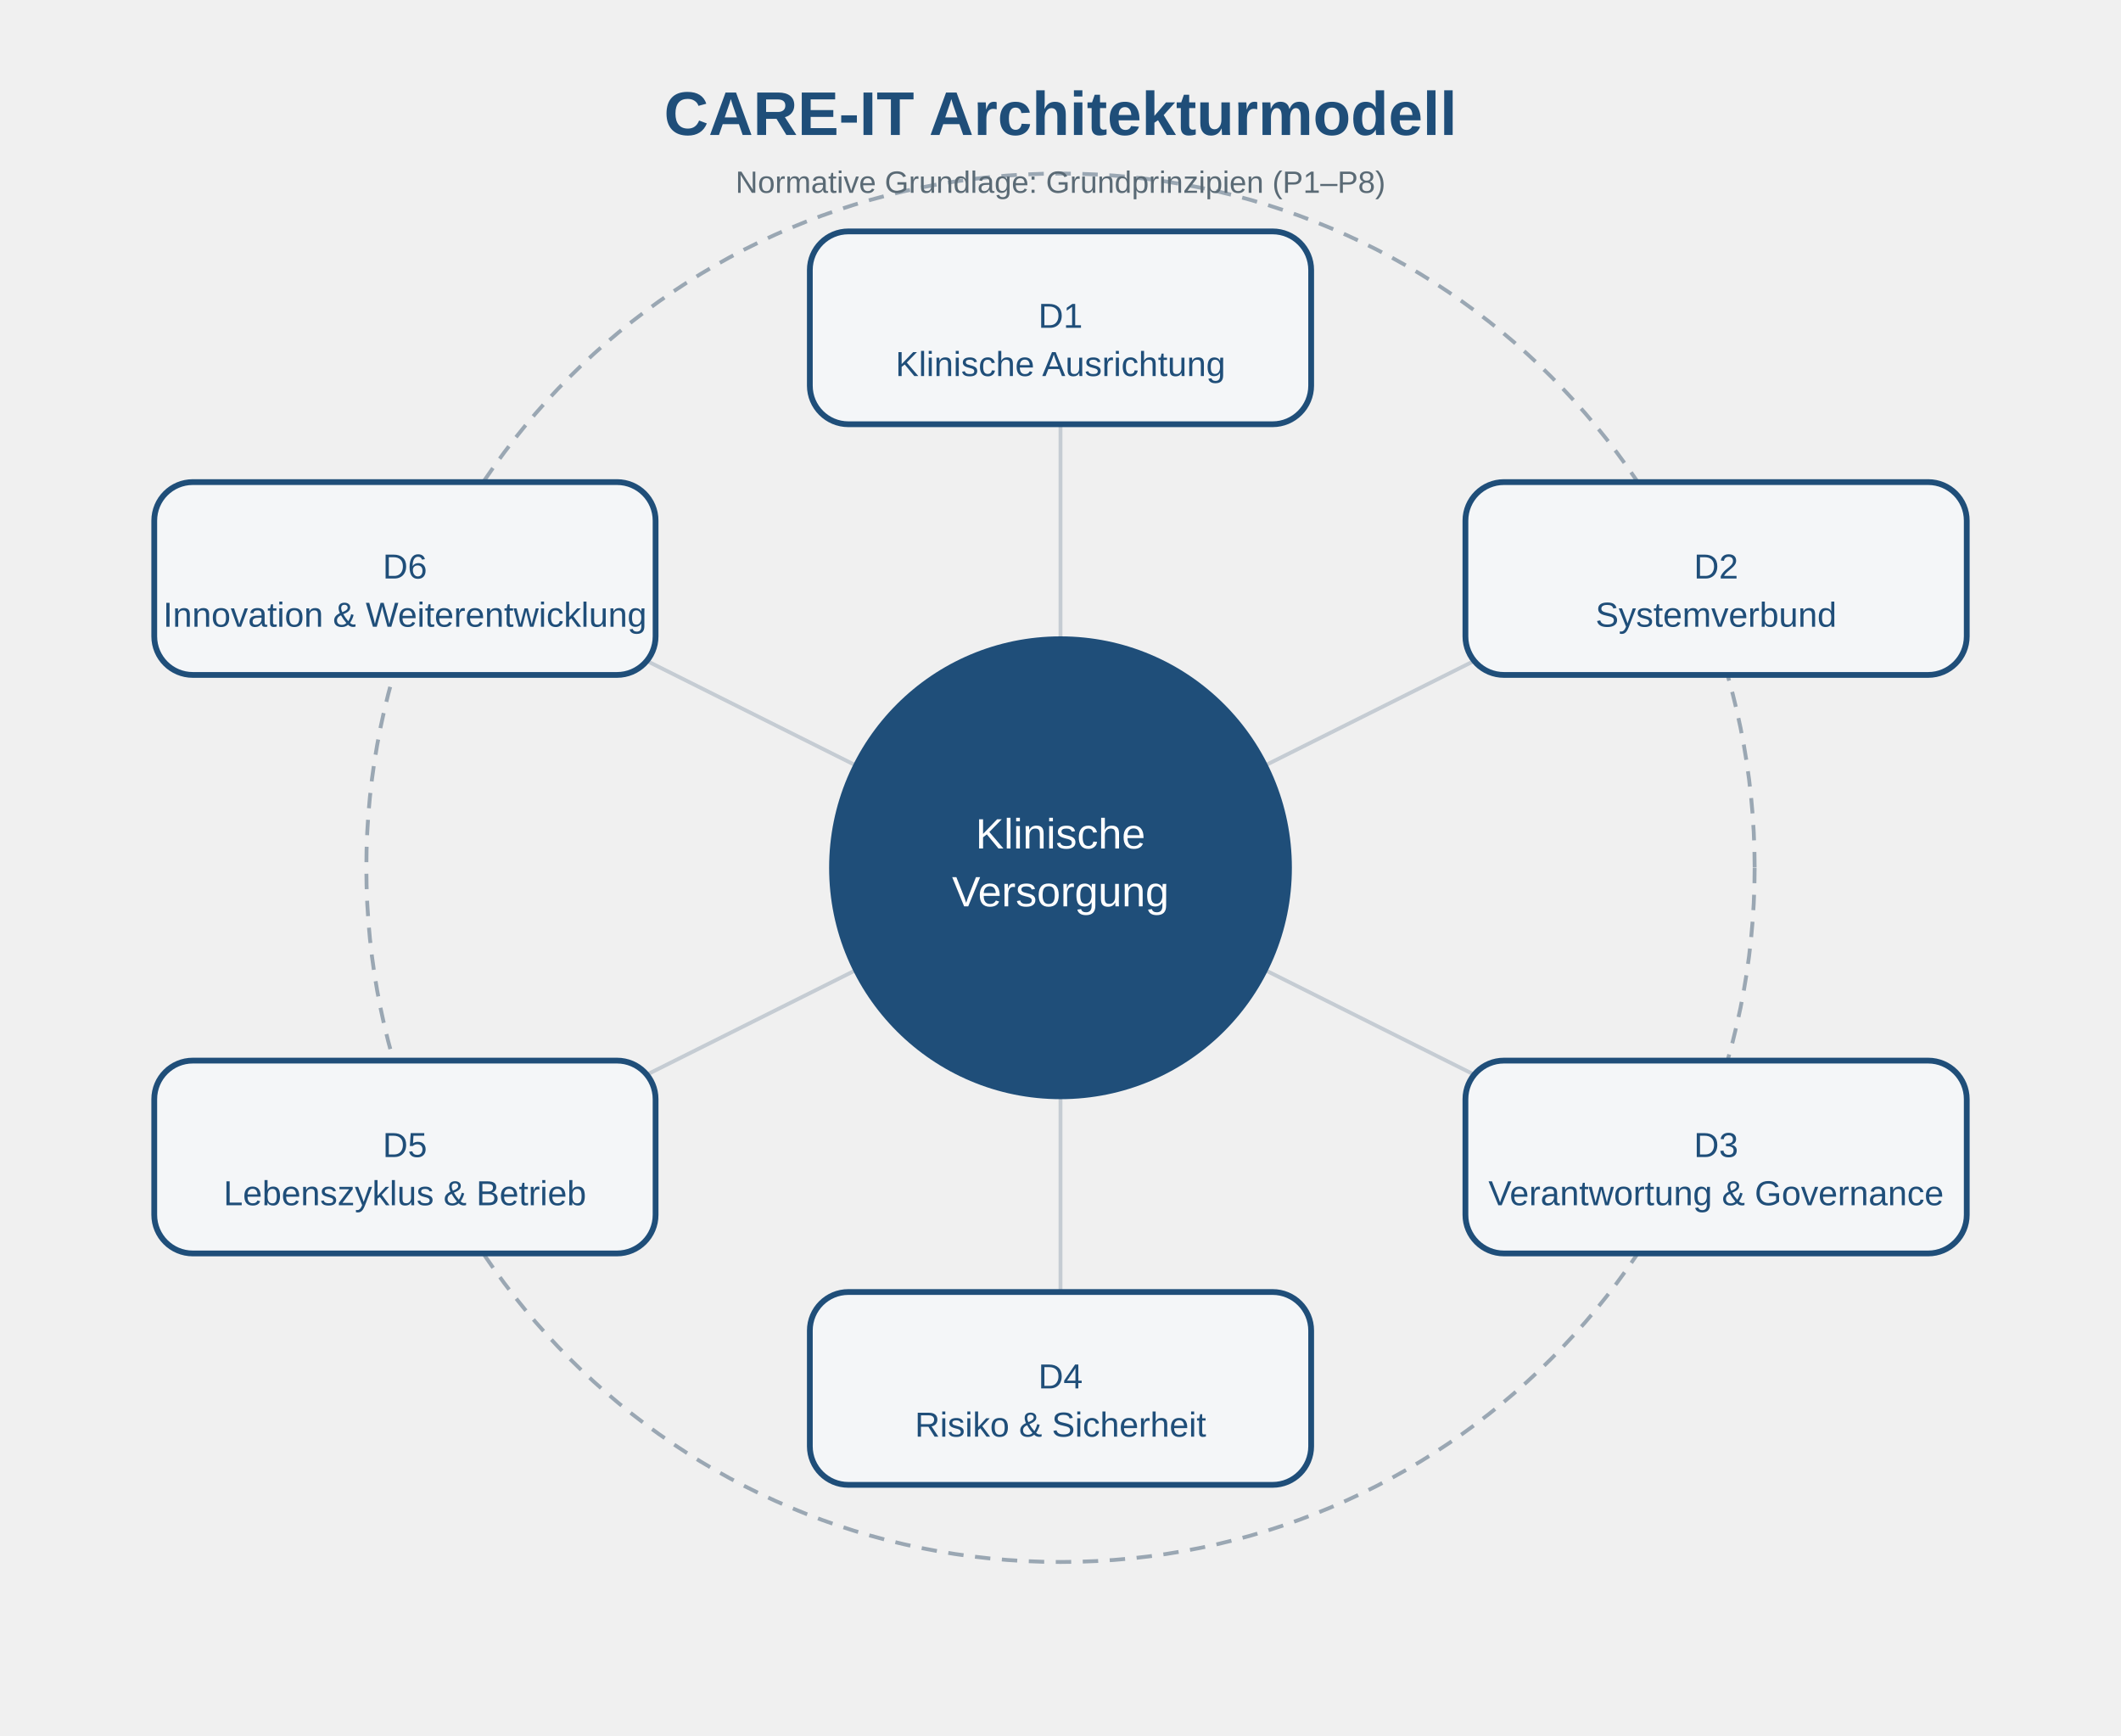
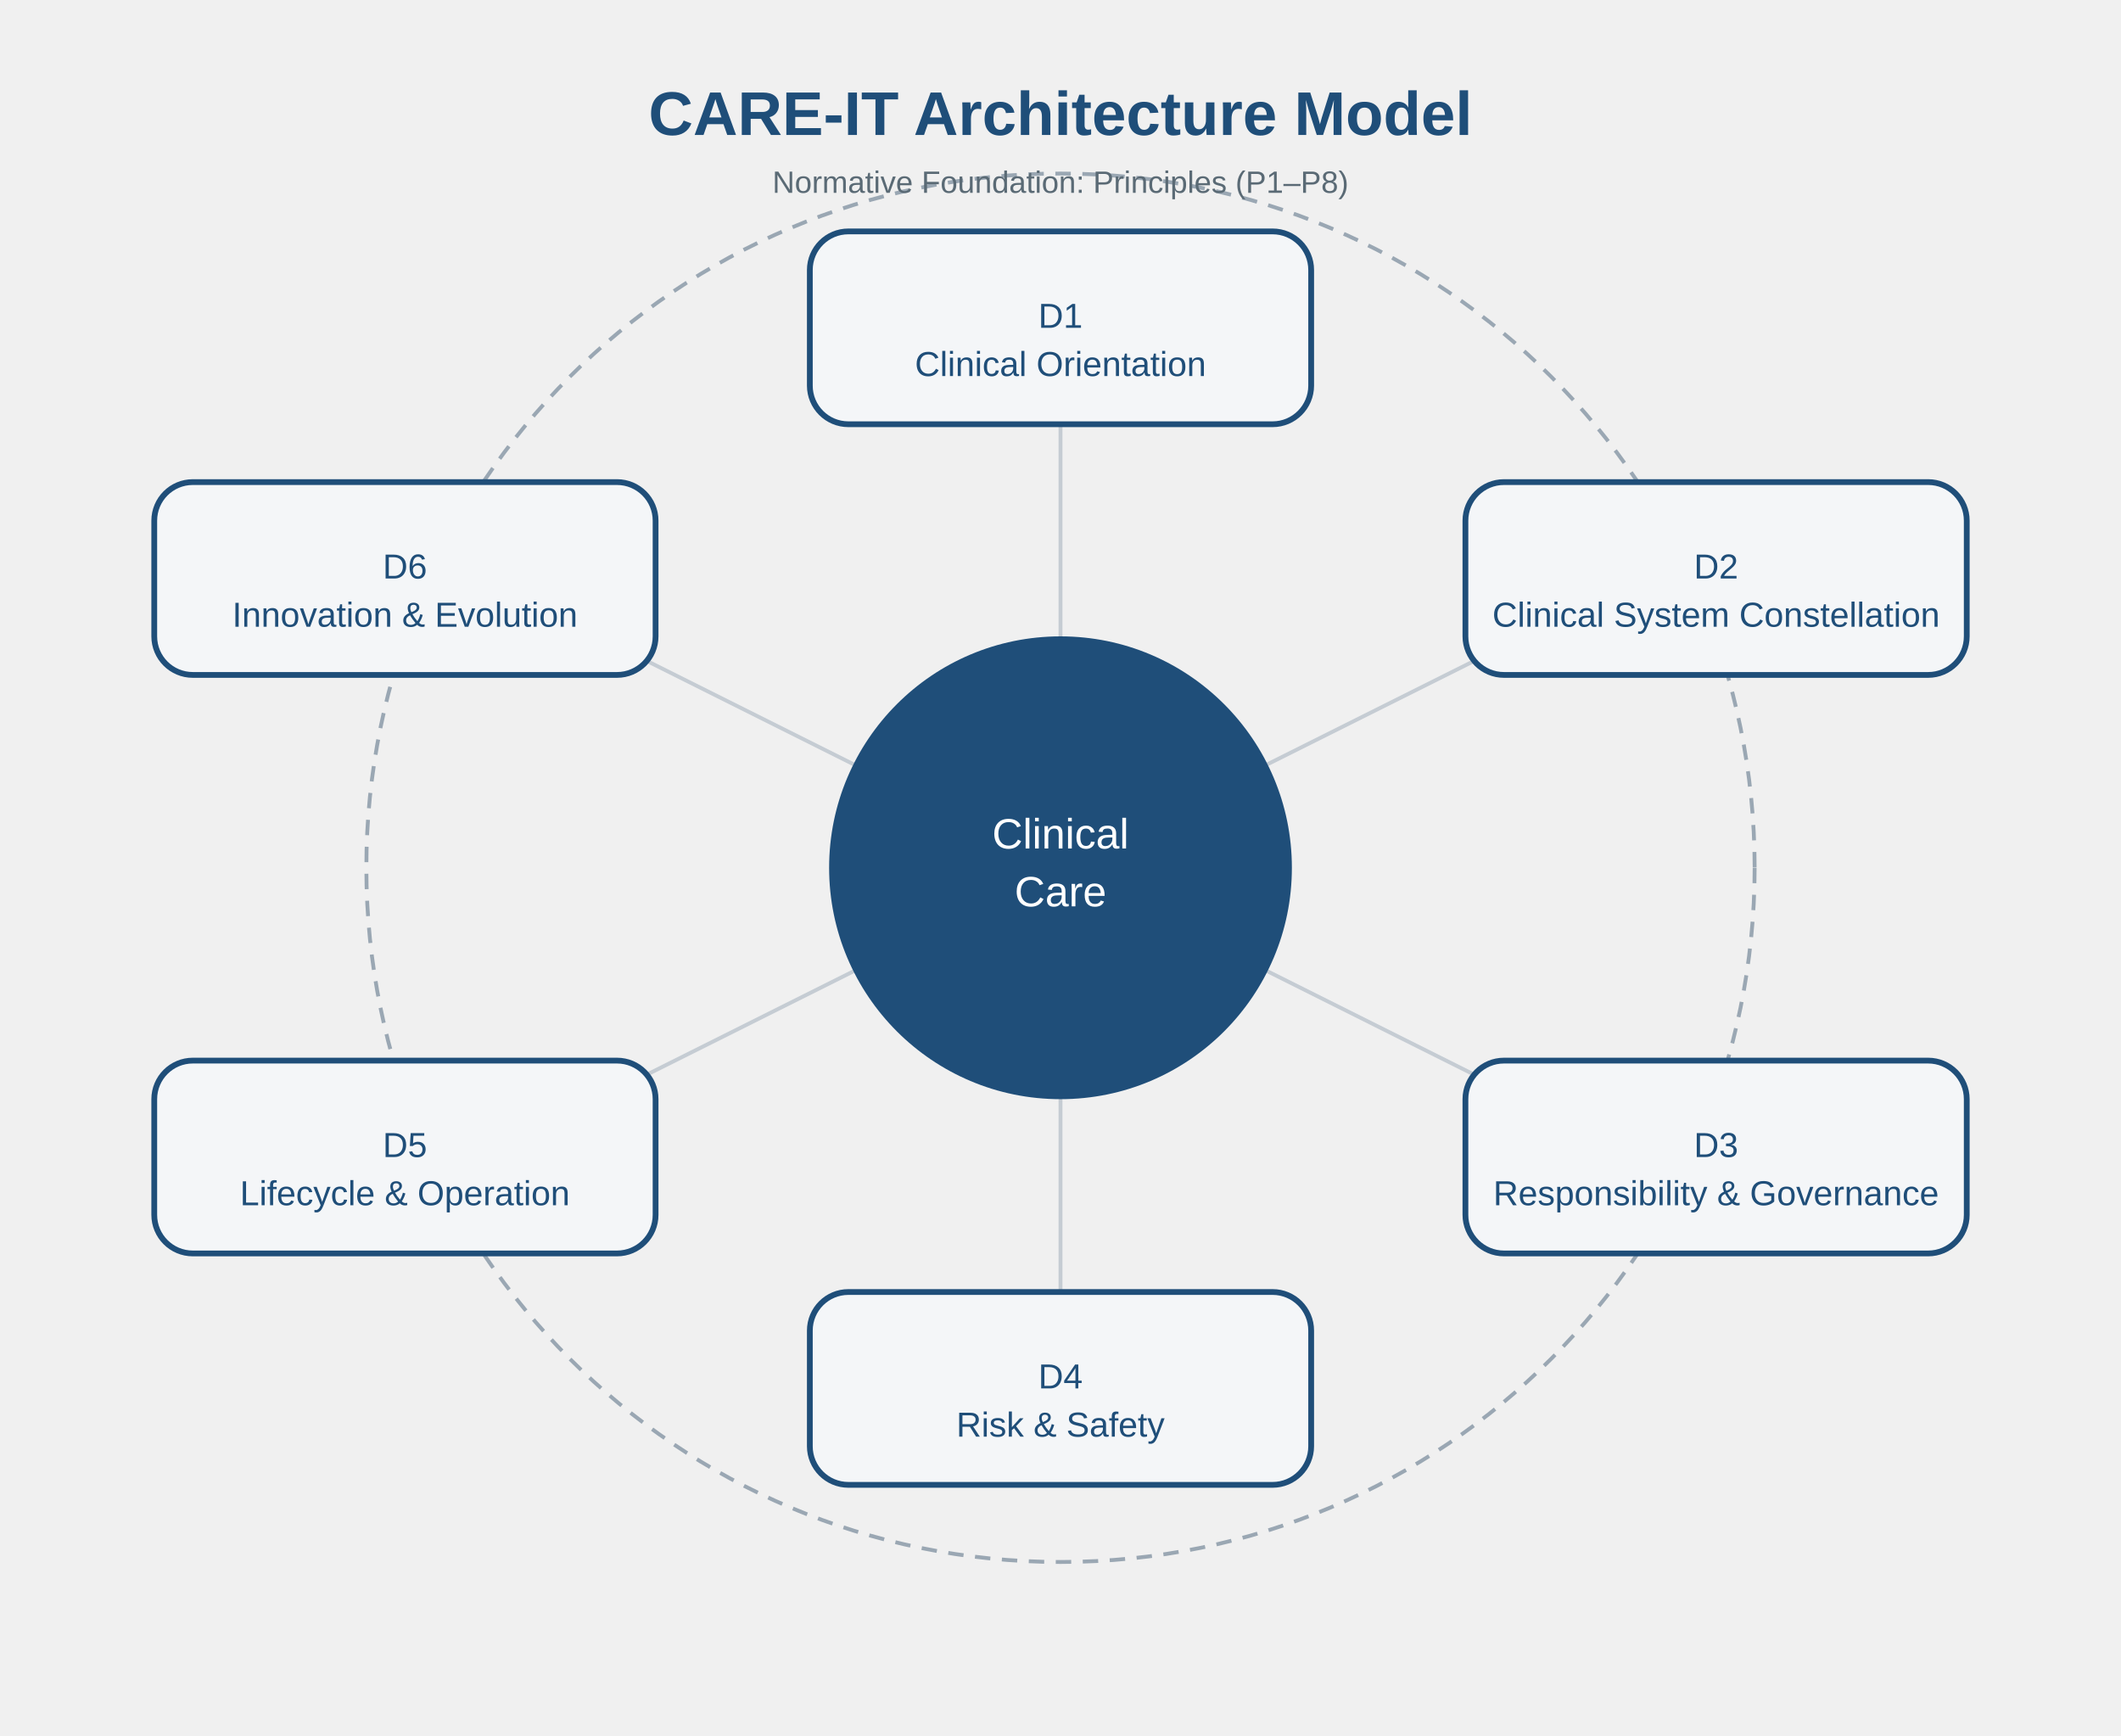
<svg xmlns="http://www.w3.org/2000/svg" width="1100" height="900" viewBox="0 0 1100 900">
  <style>
    .title { font-family: Arial, sans-serif; font-size: 32px; fill: #1F4E79; font-weight: bold; text-anchor: middle; }
    .center { fill: #1F4E79; }
    .centerText { font-family: Arial, sans-serif; font-size: 22px; fill: white; text-anchor: middle; }
    .domain { fill: #f4f6f8; stroke: #1F4E79; stroke-width: 3; }
    .domainText { font-family: Arial, sans-serif; font-size: 18px; fill: #1F4E79; text-anchor: middle; }
    .principles { fill: none; stroke: #9aa7b3; stroke-width: 2; stroke-dasharray: 8 6; }
    .principlesText { font-family: Arial, sans-serif; font-size: 16px; fill: #5a6a75; text-anchor: middle; }
    .connector { stroke: #c5ccd3; stroke-width: 2; }
  </style>
-   <text x="550" y="70" class="title">CARE-IT Architekturmodell</text>
+   <text x="550" y="70" class="title">CARE-IT Architecture Model</text>
  <circle cx="550" cy="450" r="360" class="principles" />
  <text x="550" y="100" class="principlesText">
-     Normative Grundlage: Grundprinzipien (P1–P8)
+     Normative Foundation: Principles (P1–P8)
  </text>
  <line x1="550" y1="450" x2="550" y2="200" class="connector" />
  <line x1="550" y1="450" x2="850" y2="300" class="connector" />
  <line x1="550" y1="450" x2="850" y2="600" class="connector" />
  <line x1="550" y1="450" x2="550" y2="720" class="connector" />
  <line x1="550" y1="450" x2="250" y2="600" class="connector" />
  <line x1="550" y1="450" x2="250" y2="300" class="connector" />
  <rect x="420" y="120" width="260" height="100" rx="20" class="domain" />
  <text x="550" y="170" class="domainText">D1</text>
-   <text x="550" y="195" class="domainText">Klinische Ausrichtung</text>
+   <text x="550" y="195" class="domainText">Clinical Orientation</text>
  <rect x="760" y="250" width="260" height="100" rx="20" class="domain" />
  <text x="890" y="300" class="domainText">D2</text>
-   <text x="890" y="325" class="domainText">Systemverbund</text>
+   <text x="890" y="325" class="domainText">Clinical System Constellation</text>
  <rect x="760" y="550" width="260" height="100" rx="20" class="domain" />
  <text x="890" y="600" class="domainText">D3</text>
-   <text x="890" y="625" class="domainText">Verantwortung &amp; Governance</text>
+   <text x="890" y="625" class="domainText">Responsibility &amp; Governance</text>
  <rect x="420" y="670" width="260" height="100" rx="20" class="domain" />
  <text x="550" y="720" class="domainText">D4</text>
-   <text x="550" y="745" class="domainText">Risiko &amp; Sicherheit</text>
+   <text x="550" y="745" class="domainText">Risk &amp; Safety</text>
  <rect x="80" y="550" width="260" height="100" rx="20" class="domain" />
  <text x="210" y="600" class="domainText">D5</text>
-   <text x="210" y="625" class="domainText">Lebenszyklus &amp; Betrieb</text>
+   <text x="210" y="625" class="domainText">Lifecycle &amp; Operation</text>
  <rect x="80" y="250" width="260" height="100" rx="20" class="domain" />
  <text x="210" y="300" class="domainText">D6</text>
-   <text x="210" y="325" class="domainText">Innovation &amp; Weiterentwicklung</text>
+   <text x="210" y="325" class="domainText">Innovation &amp; Evolution</text>
  <circle cx="550" cy="450" r="120" class="center" />
-   <text x="550" y="440" class="centerText">Klinische</text>
-   <text x="550" y="470" class="centerText">Versorgung</text>
+   <text x="550" y="440" class="centerText">Clinical</text>
+   <text x="550" y="470" class="centerText">Care</text>
</svg>
